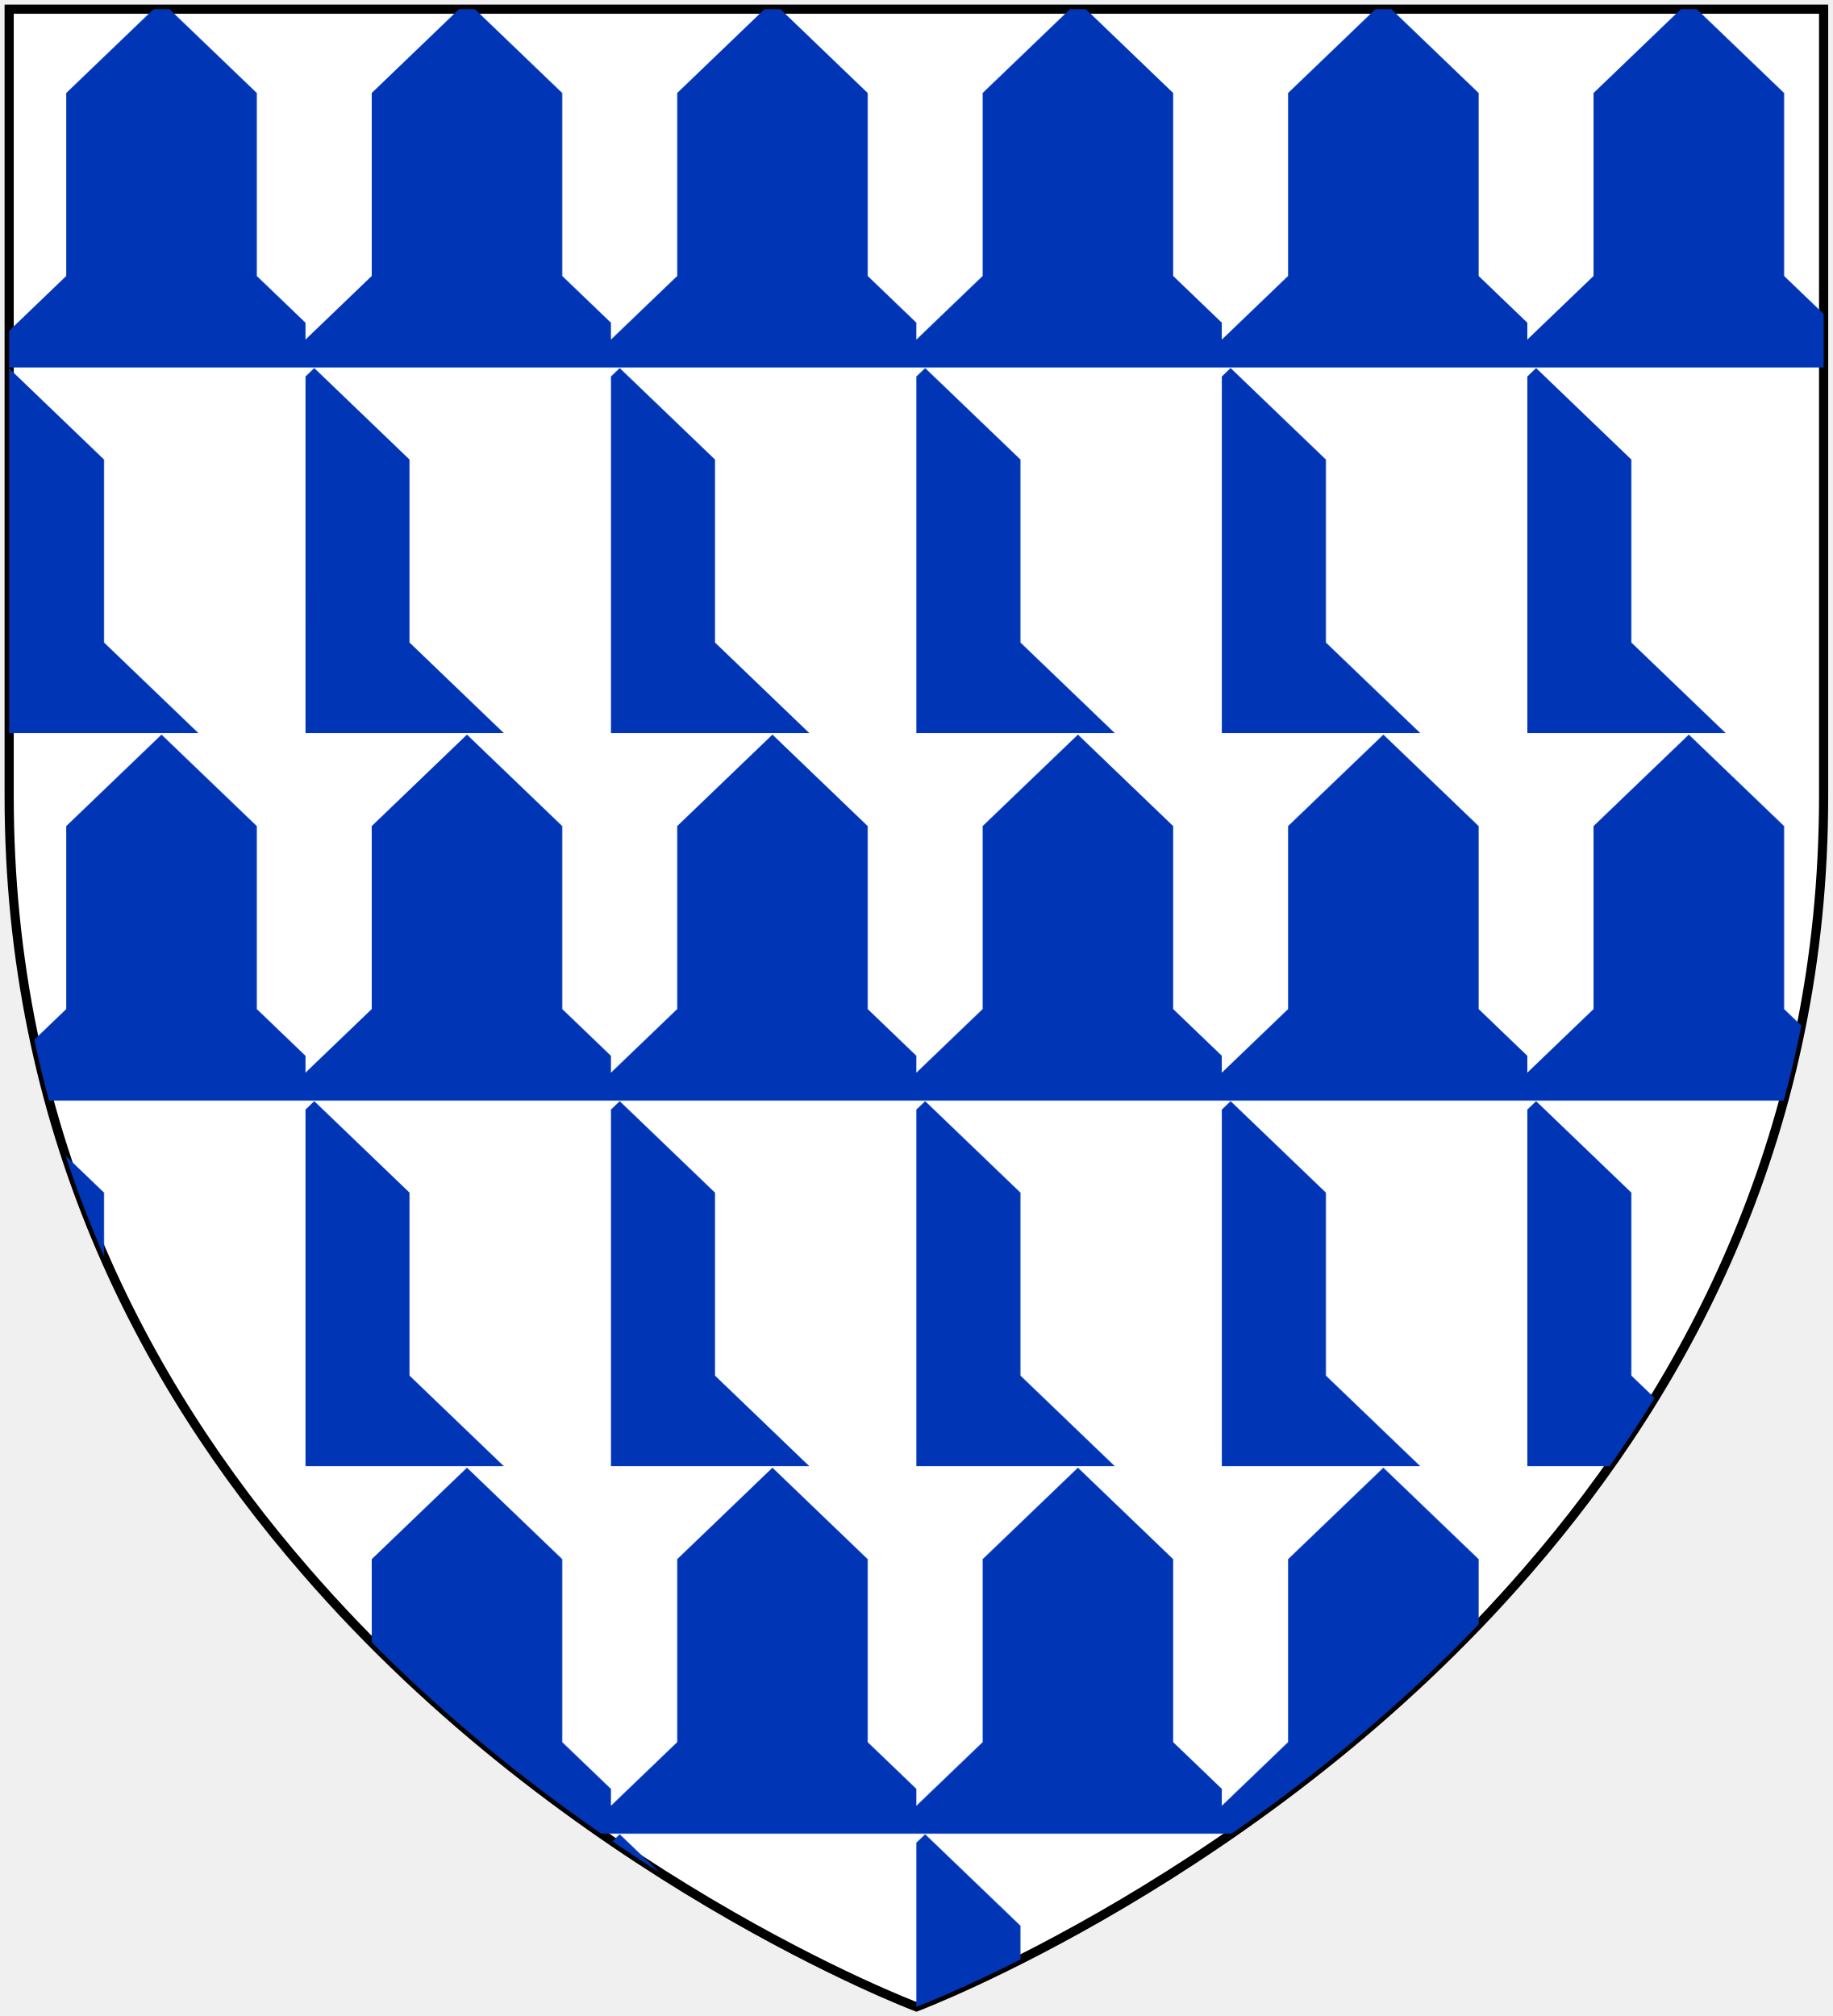
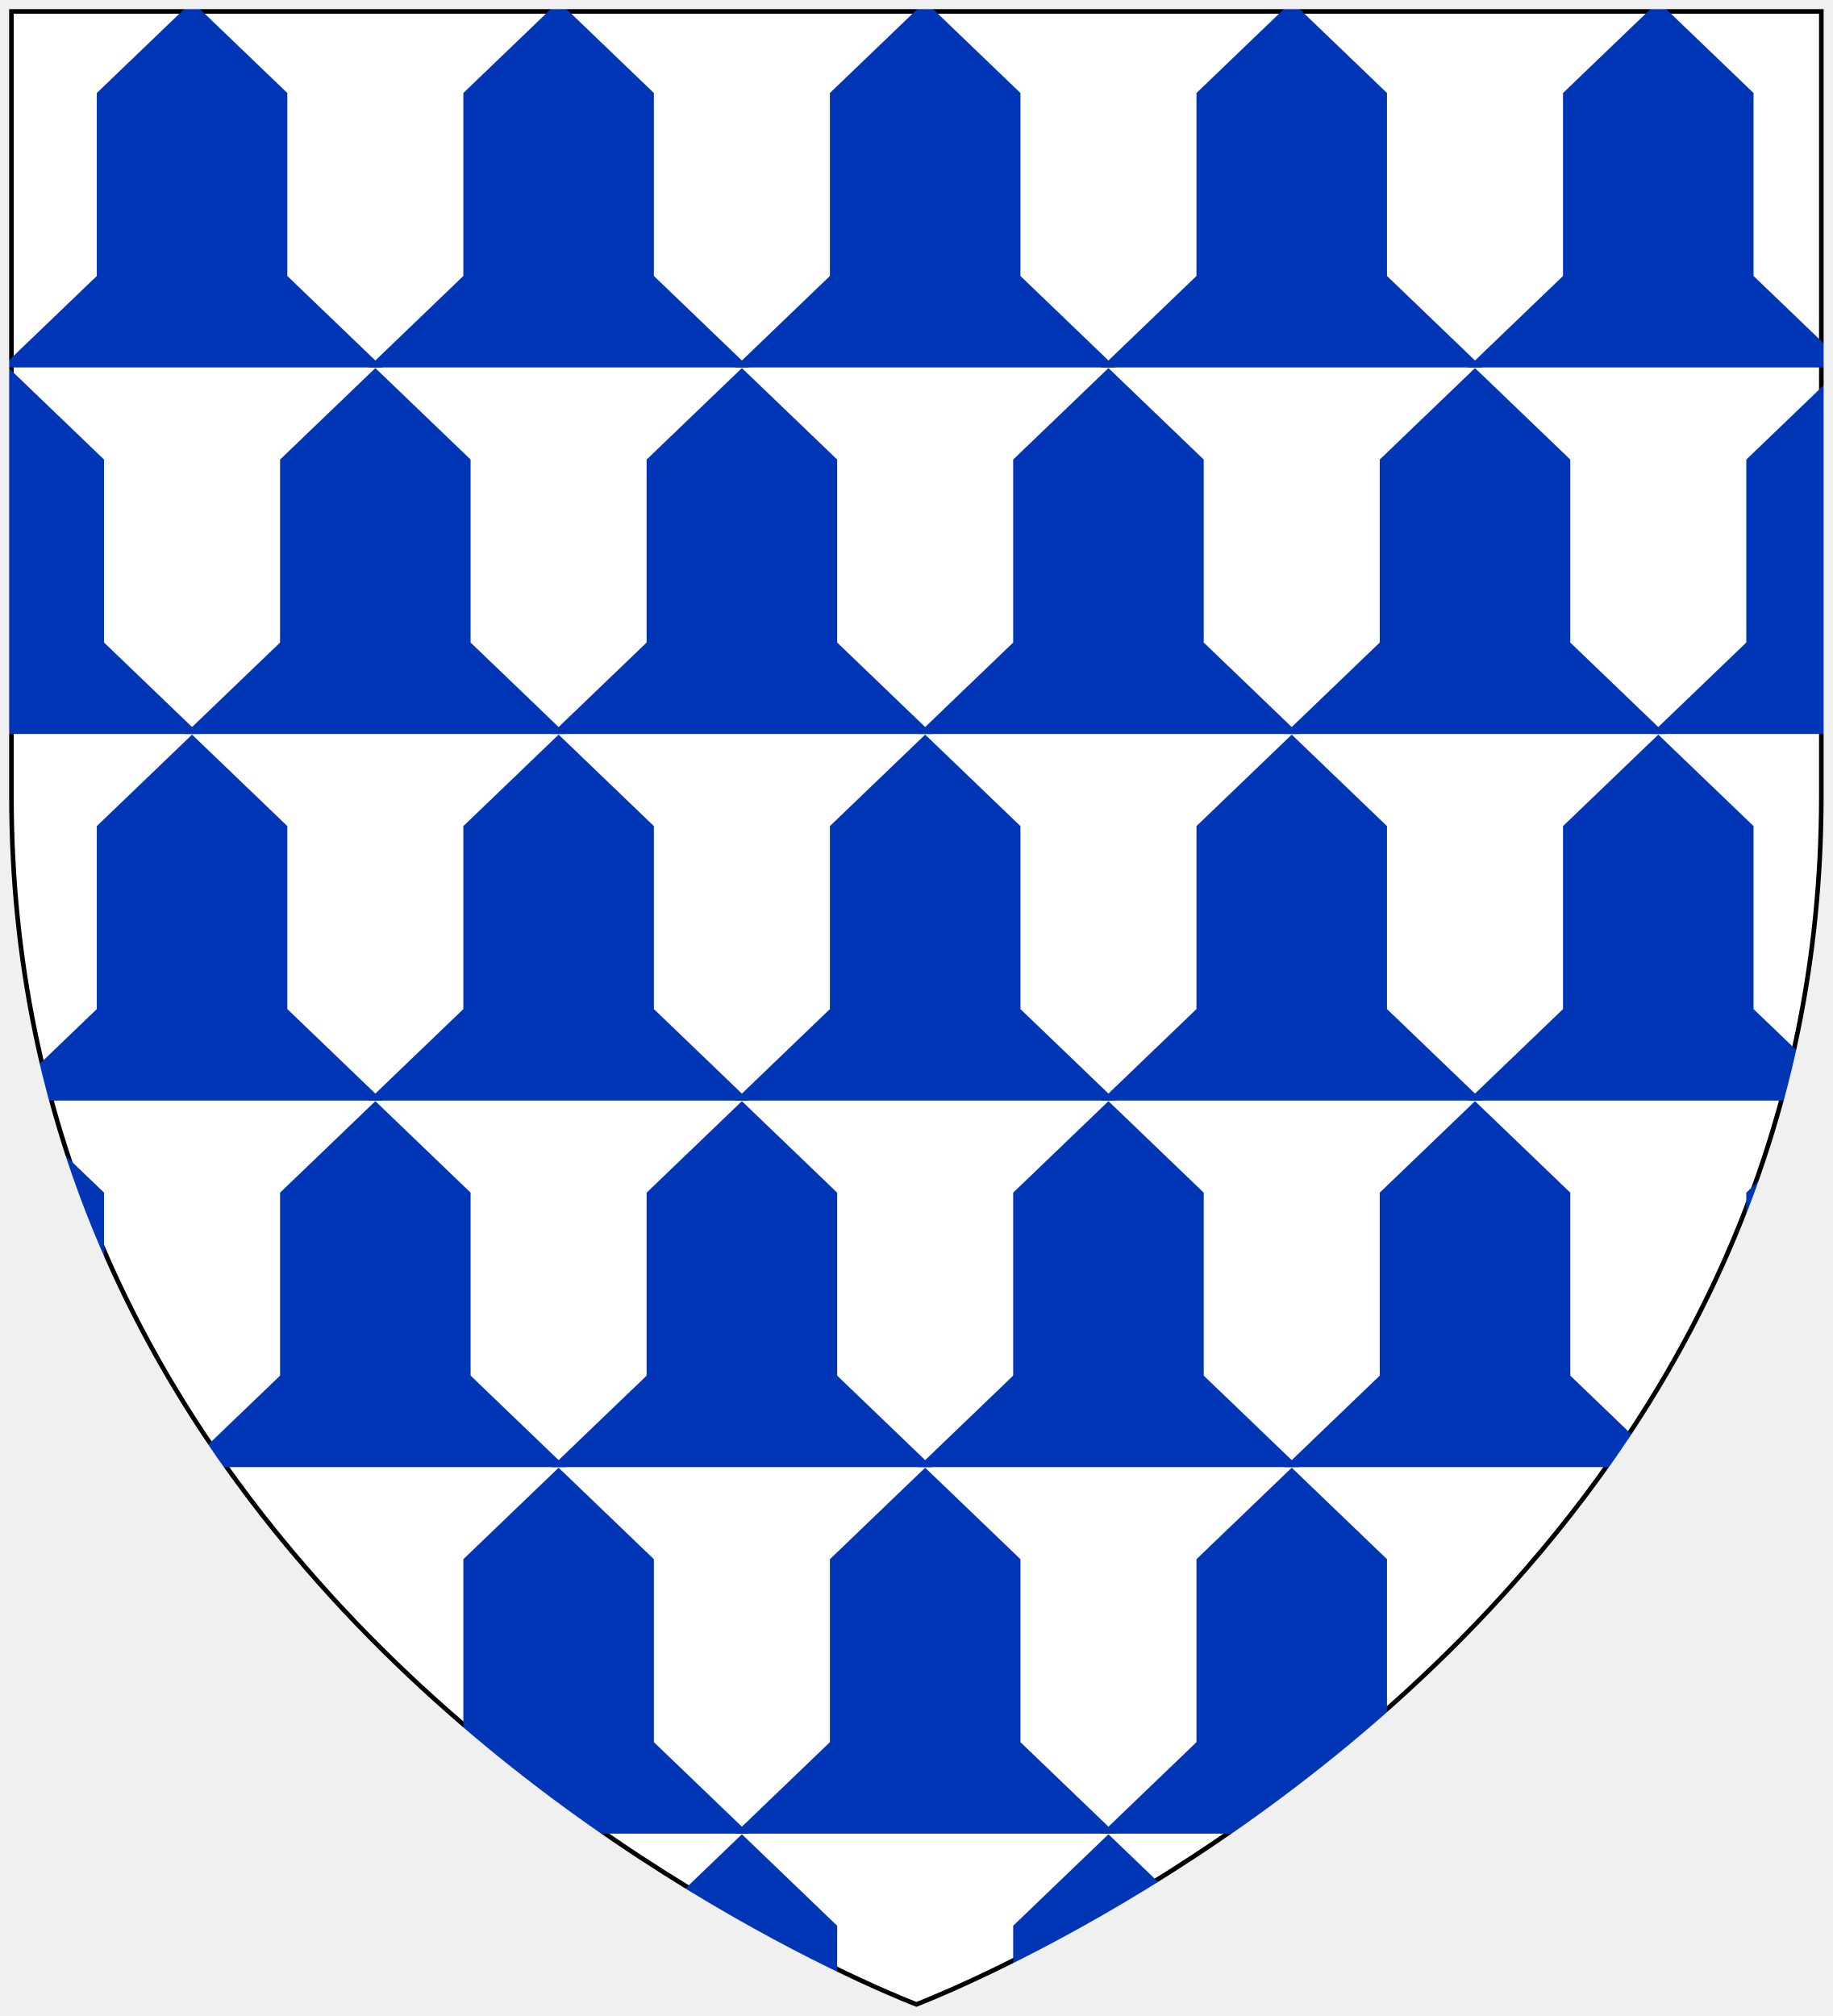
- <svg xmlns="http://www.w3.org/2000/svg" xmlns:xlink="http://www.w3.org/1999/xlink" version="1.0" width="600" height="660" id="HSVair">
+ <svg xmlns="http://www.w3.org/2000/svg" xmlns:xlink="http://www.w3.org/1999/xlink" version="1.0" width="600" height="660" id="Shield">
  <defs id="Herald">
    <path d="M3,3 V260.637C3,369.135,46.339,452.459,99.763,514 C186.238,614.13,300,657,300,657 C300,657,413.762,614.13,500.237,514 C553.661,452.459,597,369.135,597,260.637V3Z" style="stroke-width:3" id="Shield1" />
-     <pattern id="Vair" height="240" width="100" patternUnits="userSpaceOnUse">
-       <path transform="translate(-10,0)" fill="#0036b6" d="m62.875.5-31.187 29.95v59.9l-31.188 29.95h124.75l-31.188-29.95v-59.9z" />
-       <path transform="translate(-60,120)" fill="#0036b6" d="m62.875.5-31.187 29.95v59.9l-31.188 29.95h124.75l-31.188-29.95v-59.9z" />
-     </pattern>
+     <mask id="Mask">
+       <rect width="100%" height="100%" fill="black" />
+       <use xlink:href="#Shield1" fill="white" />
+     </mask>
+     <path id="Vair" fill="#0036b6" d="m62.875.5-31.187 29.95v59.9l-31.188 29.95h124.75l-31.188-29.95v-59.9z" />
  </defs>
-   <g>
-     <use style="fill:#ffffff;stroke:#000000" id="Field" xlink:href="#Shield1" />
-     <use style="fill:url(#Vair)" id="FieldPattern" xlink:href="#Shield1" />
+   <g mask="url(#Mask)">
+     <use style="stroke:#000000;fill:#ffffff" id="Field" xlink:href="#Shield1" />
+     <use xlink:href="#Vair" transform="translate(0,0)" />
+     <use xlink:href="#Vair" transform="translate(120,0)" />
+     <use xlink:href="#Vair" transform="translate(240,0)" />
+     <use xlink:href="#Vair" transform="translate(360,0)" />
+     <use xlink:href="#Vair" transform="translate(480,0)" />
+     <use xlink:href="#Vair" transform="translate(600,0)" />
+     <use xlink:href="#Vair" transform="translate(-60,120)" />
+     <use xlink:href="#Vair" transform="translate(60,120)" />
+     <use xlink:href="#Vair" transform="translate(180,120)" />
+     <use xlink:href="#Vair" transform="translate(300,120)" />
+     <use xlink:href="#Vair" transform="translate(420,120)" />
+     <use xlink:href="#Vair" transform="translate(540,120)" />
+     <use xlink:href="#Vair" transform="translate(660,120)" />
+     <use xlink:href="#Vair" transform="translate(0,240)" />
+     <use xlink:href="#Vair" transform="translate(120,240)" />
+     <use xlink:href="#Vair" transform="translate(240,240)" />
+     <use xlink:href="#Vair" transform="translate(360,240)" />
+     <use xlink:href="#Vair" transform="translate(480,240)" />
+     <use xlink:href="#Vair" transform="translate(600,240)" />
+     <use xlink:href="#Vair" transform="translate(-60,360)" />
+     <use xlink:href="#Vair" transform="translate(60,360)" />
+     <use xlink:href="#Vair" transform="translate(180,360)" />
+     <use xlink:href="#Vair" transform="translate(300,360)" />
+     <use xlink:href="#Vair" transform="translate(420,360)" />
+     <use xlink:href="#Vair" transform="translate(540,360)" />
+     <use xlink:href="#Vair" transform="translate(660,360)" />
+     <use xlink:href="#Vair" transform="translate(0,480)" />
+     <use xlink:href="#Vair" transform="translate(120,480)" />
+     <use xlink:href="#Vair" transform="translate(240,480)" />
+     <use xlink:href="#Vair" transform="translate(360,480)" />
+     <use xlink:href="#Vair" transform="translate(480,480)" />
+     <use xlink:href="#Vair" transform="translate(600,480)" />
+     <use xlink:href="#Vair" transform="translate(-60,600)" />
+     <use xlink:href="#Vair" transform="translate(60,600)" />
+     <use xlink:href="#Vair" transform="translate(180,600)" />
+     <use xlink:href="#Vair" transform="translate(300,600)" />
+     <use xlink:href="#Vair" transform="translate(420,600)" />
+     <use xlink:href="#Vair" transform="translate(540,600)" />
+     <use xlink:href="#Vair" transform="translate(660,600)" />
  </g>
</svg>
